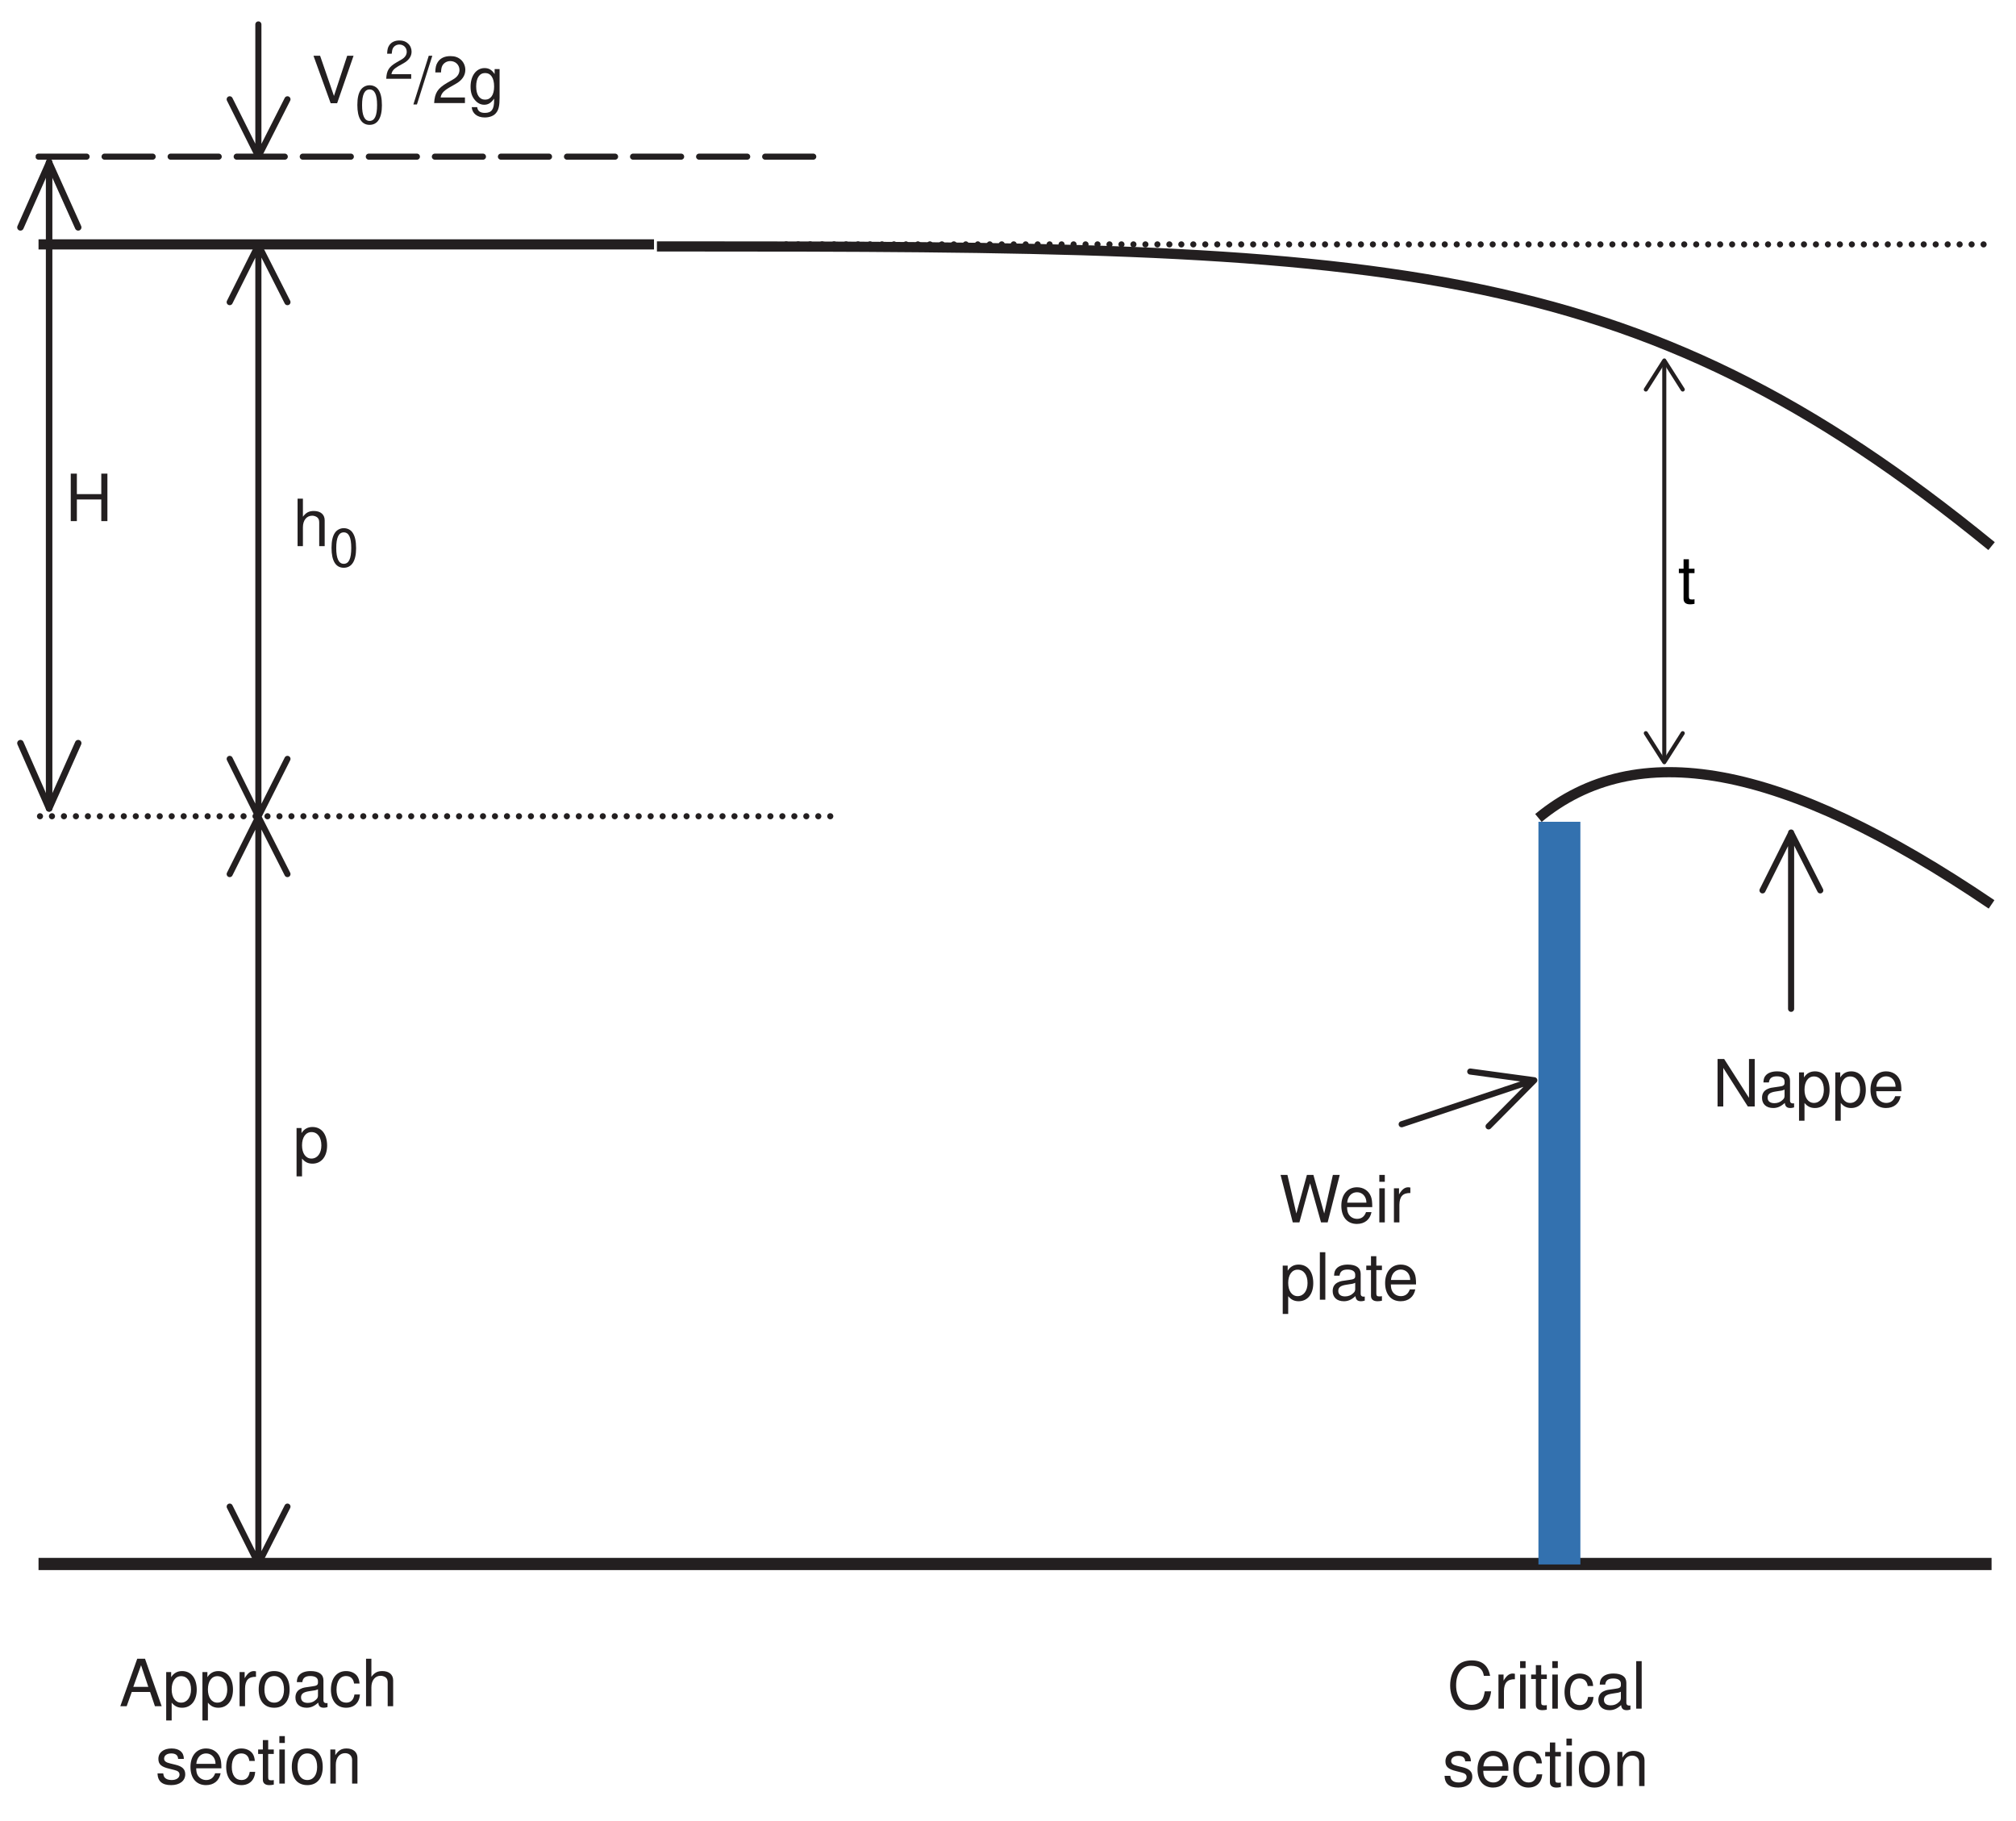
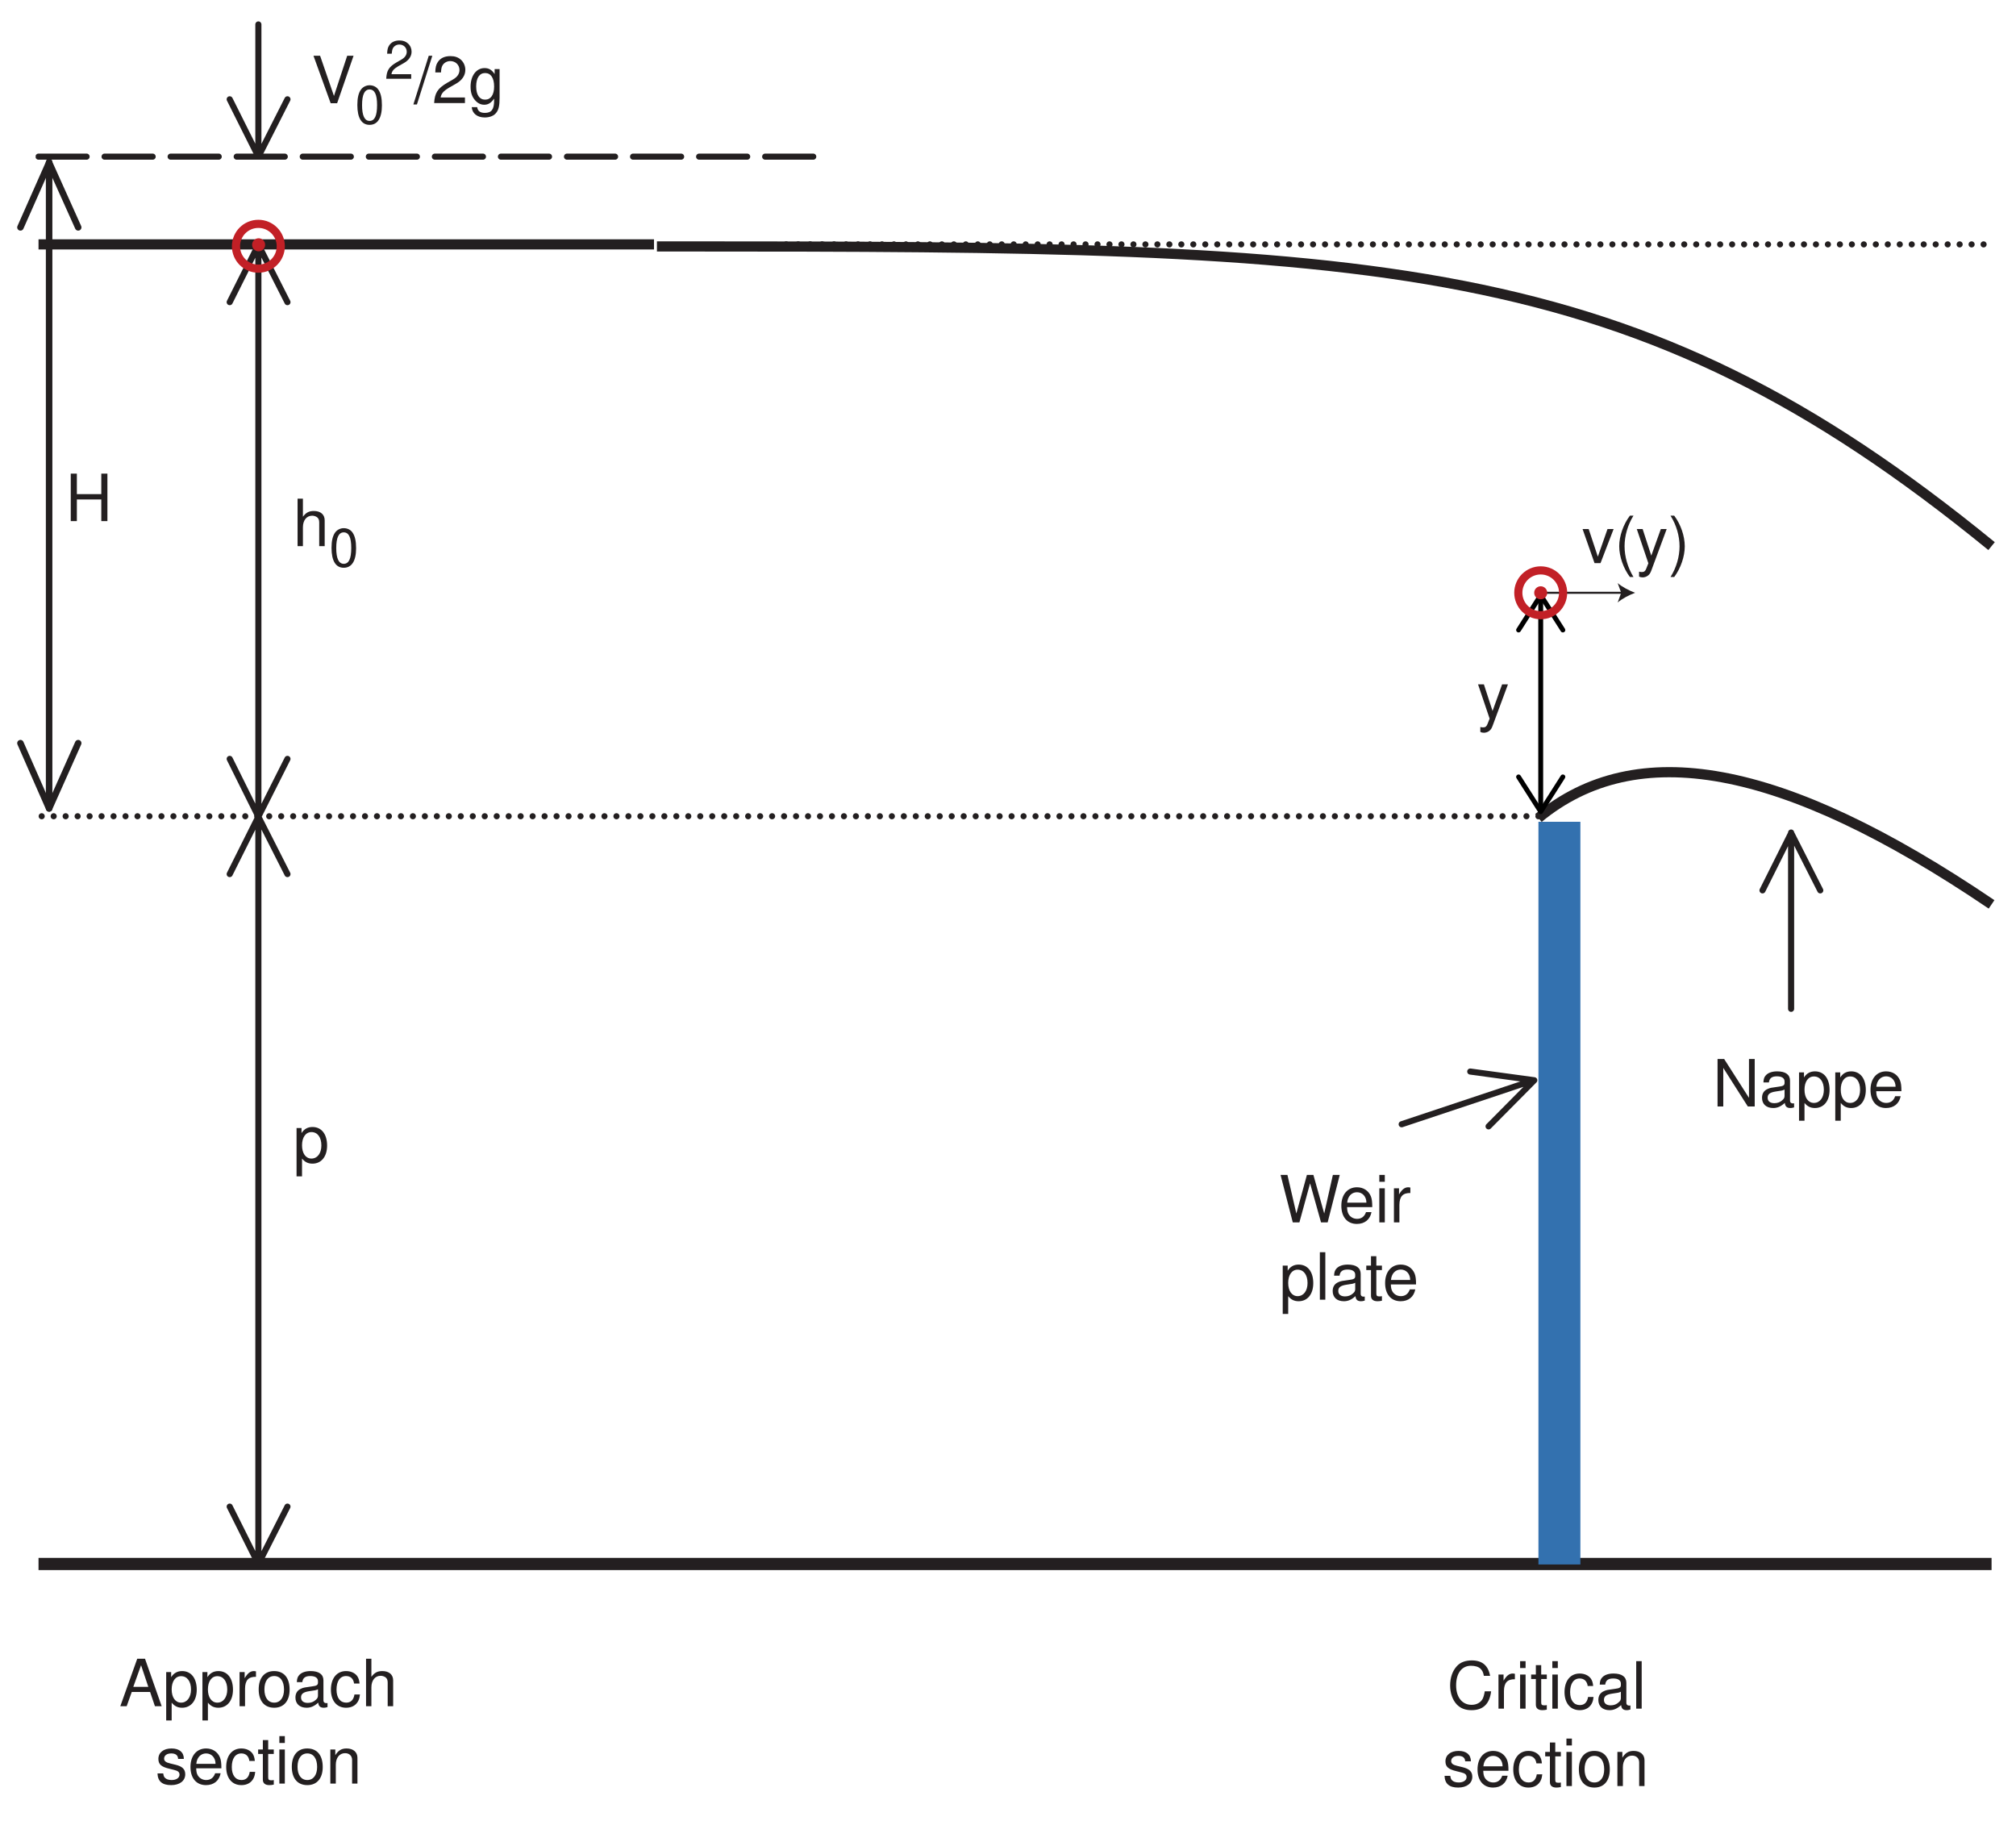
<svg xmlns="http://www.w3.org/2000/svg" id="Layer_1" version="1.1" viewBox="0 0 247.5 223.47">
  <defs>
    <style>
-       .st0, .st1, .st2, .st3, .st4, .st5, .st6, .st7 {
+       .st0, .st1, .st2, .st3, .st4, .st5, .st6, .st7, .st8, .st9 {
        fill: none;
      }

-       .st1, .st2, .st3, .st4, .st5, .st6, .st7 {
+       .st1, .st2, .st3, .st4, .st6, .st8, .st9 {
        stroke: #231f20;
      }

-       .st1, .st2, .st3, .st5, .st6, .st7 {
+       .st1, .st2, .st3, .st6, .st8, .st9 {
        stroke-linejoin: round;
      }

-       .st1, .st2, .st3, .st7 {
+       .st1, .st2, .st3, .st9 {
        stroke-linecap: round;
      }

-       .st1, .st3, .st7 {
+       .st1, .st3, .st9 {
        stroke-width: .75px;
      }

      .st2 {
        stroke-width: .8px;
      }

-       .st8, .st9, .st10 {
+       .st10 {
+         fill: #c22026;
+       }
+ 
+       .st11, .st12, .st13 {
        fill: #231f20;
      }

      .st3 {
        stroke-dasharray: 5.9 2.21;
      }

+       .st12 {
+         font-size: 6.5px;
+       }
+ 
+       .st12, .st14, .st13 {
+         isolation: isolate;
+       }
+ 
+       .st12, .st13 {
+         font-family: Helvetica, Helvetica;
+       }
+ 
+       .st4 {
+         stroke-width: .25px;
+       }
+ 
+       .st4, .st5, .st7 {
+         stroke-miterlimit: 10;
+       }
+ 
+       .st5 {
+         stroke: #c22026;
+       }
+ 
+       .st15 {
+         clip-path: url(#clippath-1);
+       }
+ 
+       .st16 {
+         clip-path: url(#clippath-3);
+       }
+ 
+       .st17 {
+         clip-path: url(#clippath-2);
+       }
+ 
+       .st6 {
+         stroke-width: 1.5px;
+       }
+ 
+       .st7 {
+         stroke: #000;
+         stroke-width: .6px;
+       }
+ 
+       .st8 {
+         stroke-width: 1.25px;
+       }
+ 
+       .st18 {
+         fill: #3371af;
+       }
+ 
      .st9 {
-         font-size: 6.5px;
-       }
- 
-       .st9, .st11, .st12, .st10 {
-         isolation: isolate;
-       }
- 
-       .st9, .st12, .st10 {
-         font-family: Helvetica, Helvetica;
-       }
- 
-       .st4 {
-         stroke-miterlimit: 10;
-         stroke-width: .5px;
+         stroke-dasharray: 0 1.47;
      }

      .st13 {
-         clip-path: url(#clippath-1);
-       }
- 
-       .st14 {
-         clip-path: url(#clippath-3);
-       }
- 
-       .st15 {
-         clip-path: url(#clippath-2);
-       }
- 
-       .st12, .st10 {
        font-size: 8px;
      }

-       .st5 {
-         stroke-width: 1.5px;
-       }
- 
-       .st6 {
-         stroke-width: 1.25px;
-       }
- 
-       .st16 {
-         fill: #3371af;
-       }
- 
-       .st7 {
-         stroke-dasharray: 0 1.47;
-       }
- 
-       .st17 {
+       .st19 {
        clip-path: url(#clippath);
      }
    </style>
    <clipPath id="clippath">
      <rect class="st0" x="4.38" y="2.22" width="313.53" height="218.45" />
    </clipPath>
    <clipPath id="clippath-1">
      <rect class="st0" x="4.38" y="2.22" width="313.53" height="218.45" />
    </clipPath>
    <clipPath id="clippath-2">
      <rect class="st0" x="4.38" y="2.22" width="313.53" height="218.45" />
    </clipPath>
    <clipPath id="clippath-3">
      <rect class="st0" width="320.57" height="223.47" />
    </clipPath>
  </defs>
+   <g class="st19">
+     <line class="st6" x1="4.73" y1="191.99" x2="244.5" y2="191.99" />
+   </g>
+   <rect class="st18" x="188.87" y="100.88" width="5.15" height="91.17" />
+   <g class="st15">
+     <path class="st8" d="M80.29,30H4.73M80.65,30.25h2.7c86.28,0,116.92.67,161.15,36.79M188.87,100.41c11.99-9.88,29.69-6.96,55.63,10.61" />
+   </g>
+   <line class="st9" x1="188.87" y1="100.2" x2="4.27" y2="100.2" />
+   <path class="st1" d="M28.2,184.95l3.52,7.04,3.57-7.04M35.29,107.3l-3.57-7.04-3.52,7.04M31.72,100.2v91.79M28.2,93.16l3.52,7.09,3.57-7.09M35.29,37.09l-3.57-7.04-3.52,7.04M31.72,30v70.21" />
+   <line class="st9" x1="96.52" y1="30" x2="244.5" y2="30" />
+   <path class="st1" d="M182.75,138.27l5.61-5.66-7.86-1.07M172.08,138.01l16.22-5.41M223.47,109.3l-3.57-7.04-3.52,7.04M219.89,123.84v-21.64" />
  <g class="st17">
-     <line class="st5" x1="4.73" y1="191.99" x2="244.5" y2="191.99" />
-   </g>
-   <rect class="st16" x="188.87" y="100.88" width="5.15" height="91.17" />
-   <g class="st13">
-     <path class="st6" d="M80.29,30H4.73M80.65,30.25h2.7c86.28,0,116.92.67,161.15,36.79M188.87,100.41c11.99-9.88,29.69-6.96,55.63,10.61" />
-   </g>
-   <line class="st7" x1="101.93" y1="100.2" x2="4.27" y2="100.2" />
-   <path class="st1" d="M28.2,184.95l3.52,7.04,3.57-7.04M35.29,107.3l-3.57-7.04-3.52,7.04M31.72,100.2v91.79M28.2,93.16l3.52,7.09,3.57-7.09M35.29,37.09l-3.57-7.04-3.52,7.04M31.72,30v70.21" />
-   <line class="st7" x1="96.52" y1="30" x2="244.5" y2="30" />
-   <path class="st1" d="M182.75,138.27l5.61-5.66-7.86-1.07M172.08,138.01l16.22-5.41M223.47,109.3l-3.57-7.04-3.52,7.04M219.89,123.84v-21.64" />
-   <g class="st15">
    <line class="st3" x1="4.73" y1="19.23" x2="101.93" y2="19.23" />
  </g>
  <path class="st1" d="M28.2,12.19l3.52,7.04,3.57-7.04M31.72,3v16.23" />
-   <g class="st11">
-     <g class="st11">
-       <g class="st11">
-         <text class="st10" transform="translate(35.97 67.04)">
-           <tspan x="0" y="0">h</tspan>
-         </text>
-       </g>
-     </g>
-   </g>
-   <g class="st11">
-     <g class="st11">
-       <g class="st11">
-         <text class="st9" transform="translate(40.42 69.54)">
-           <tspan x="0" y="0">0</tspan>
-         </text>
-       </g>
-     </g>
-   </g>
-   <g class="st11">
-     <g class="st11">
-       <g class="st11">
-         <text class="st10" transform="translate(35.97 142.66)">
-           <tspan x="0" y="0">p</tspan>
-         </text>
-       </g>
-     </g>
-   </g>
-   <g class="st11">
-     <g class="st11">
-       <g class="st11">
-         <text class="st10" transform="translate(210.25 135.83)">
-           <tspan x="0" y="0">Nappe</tspan>
-         </text>
-       </g>
-     </g>
-   </g>
-   <g class="st11">
-     <g class="st11">
-       <g class="st11">
-         <text class="st10" transform="translate(157.04 150.06)">
-           <tspan x="0" y="0">Weir</tspan>
-         </text>
-       </g>
-     </g>
-   </g>
-   <g class="st11">
-     <g class="st11">
-       <g class="st11">
-         <text class="st10" transform="translate(157.04 159.55)">
-           <tspan x="0" y="0">plate</tspan>
-         </text>
-       </g>
-     </g>
-   </g>
-   <g class="st11">
-     <g class="st11">
-       <g class="st11">
-         <text class="st10" transform="translate(14.63 209.45)">
-           <tspan x="0" y="0">Approach</tspan>
-         </text>
-       </g>
-     </g>
-   </g>
-   <g class="st14">
-     <g class="st11">
-       <g class="st11">
-         <g class="st11">
-           <text class="st10" transform="translate(19.07 218.95)">
-             <tspan x="0" y="0">section</tspan>
-           </text>
-         </g>
-       </g>
-     </g>
-   </g>
-   <g class="st11">
-     <g class="st11">
-       <g class="st11">
-         <text class="st10" transform="translate(38.25 12.67)">
-           <tspan x="0" y="0">V</tspan>
-         </text>
-       </g>
-     </g>
-   </g>
-   <g class="st11">
-     <g class="st11">
-       <g class="st11">
-         <text class="st9" transform="translate(43.59 15.17)">
-           <tspan x="0" y="0">0</tspan>
-         </text>
-       </g>
-     </g>
-   </g>
-   <g class="st11">
-     <g class="st11">
-       <g class="st11">
-         <text class="st9" transform="translate(47.2 9.67)">
-           <tspan x="0" y="0">2</tspan>
-         </text>
-       </g>
-     </g>
-   </g>
-   <g class="st11">
-     <g class="st11">
-       <g class="st11">
-         <text class="st10" transform="translate(50.81 12.67)">
-           <tspan x="0" y="0">/2</tspan>
-         </text>
-       </g>
-     </g>
-   </g>
-   <g class="st11">
-     <g class="st11">
-       <g class="st11">
-         <text class="st10" transform="translate(57.49 12.67)">
-           <tspan x="0" y="0">g</tspan>
-         </text>
+   <g class="st14">
+     <g class="st14">
+       <g class="st14">
+         <g class="st14">
+           <text class="st13" transform="translate(35.97 67.04)">
+             <tspan x="0" y="0">h</tspan>
+           </text>
+         </g>
+       </g>
+     </g>
+   </g>
+   <g class="st14">
+     <g class="st14">
+       <g class="st14">
+         <g class="st14">
+           <text class="st12" transform="translate(40.42 69.54)">
+             <tspan x="0" y="0">0</tspan>
+           </text>
+         </g>
+       </g>
+     </g>
+   </g>
+   <g class="st14">
+     <g class="st14">
+       <g class="st14">
+         <g class="st14">
+           <text class="st13" transform="translate(35.97 142.66)">
+             <tspan x="0" y="0">p</tspan>
+           </text>
+         </g>
+       </g>
+     </g>
+   </g>
+   <g class="st14">
+     <g class="st14">
+       <g class="st14">
+         <g class="st14">
+           <text class="st13" transform="translate(210.25 135.83)">
+             <tspan x="0" y="0">Nappe</tspan>
+           </text>
+         </g>
+       </g>
+     </g>
+   </g>
+   <g class="st14">
+     <g class="st14">
+       <g class="st14">
+         <g class="st14">
+           <text class="st13" transform="translate(157.04 150.06)">
+             <tspan x="0" y="0">Weir</tspan>
+           </text>
+         </g>
+       </g>
+     </g>
+   </g>
+   <g class="st14">
+     <g class="st14">
+       <g class="st14">
+         <g class="st14">
+           <text class="st13" transform="translate(157.04 159.55)">
+             <tspan x="0" y="0">plate</tspan>
+           </text>
+         </g>
+       </g>
+     </g>
+   </g>
+   <g class="st14">
+     <g class="st14">
+       <g class="st14">
+         <g class="st14">
+           <text class="st13" transform="translate(14.63 209.45)">
+             <tspan x="0" y="0">Approach</tspan>
+           </text>
+         </g>
+       </g>
+     </g>
+   </g>
+   <g class="st16">
+     <g class="st14">
+       <g class="st14">
+         <g class="st14">
+           <g class="st14">
+             <text class="st13" transform="translate(19.07 218.95)">
+               <tspan x="0" y="0">section</tspan>
+             </text>
+           </g>
+         </g>
+       </g>
+     </g>
+   </g>
+   <g class="st14">
+     <g class="st14">
+       <g class="st14">
+         <g class="st14">
+           <text class="st13" transform="translate(38.25 12.67)">
+             <tspan x="0" y="0">V</tspan>
+           </text>
+         </g>
+       </g>
+     </g>
+   </g>
+   <g class="st14">
+     <g class="st14">
+       <g class="st14">
+         <g class="st14">
+           <text class="st12" transform="translate(43.59 15.17)">
+             <tspan x="0" y="0">0</tspan>
+           </text>
+         </g>
+       </g>
+     </g>
+   </g>
+   <g class="st14">
+     <g class="st14">
+       <g class="st14">
+         <g class="st14">
+           <text class="st12" transform="translate(47.2 9.67)">
+             <tspan x="0" y="0">2</tspan>
+           </text>
+         </g>
+       </g>
+     </g>
+   </g>
+   <g class="st14">
+     <g class="st14">
+       <g class="st14">
+         <g class="st14">
+           <text class="st13" transform="translate(50.81 12.67)">
+             <tspan x="0" y="0">/2</tspan>
+           </text>
+         </g>
+       </g>
+     </g>
+   </g>
+   <g class="st14">
+     <g class="st14">
+       <g class="st14">
+         <g class="st14">
+           <text class="st13" transform="translate(57.49 12.67)">
+             <tspan x="0" y="0">g</tspan>
+           </text>
+         </g>
      </g>
    </g>
  </g>
  <line class="st2" x1="6.03" y1="99.24" x2="9.6" y2="91.23" />
  <line class="st2" x1="2.51" y1="91.23" x2="6.03" y2="99.24" />
  <line class="st2" x1="6.03" y1="19.96" x2="2.51" y2="27.91" />
  <line class="st2" x1="9.6" y1="27.91" x2="6.03" y2="19.96" />
  <line class="st2" x1="6.03" y1="19.9" x2="6.03" y2="99.19" />
-   <g class="st11">
-     <g class="st11">
-       <g class="st11">
-         <text class="st10" transform="translate(8.03 63.97)">
-           <tspan x="0" y="0">H</tspan>
-         </text>
-       </g>
-     </g>
-   </g>
-   <g class="st11">
-     <g class="st11">
-       <g class="st11">
-         <text class="st10" transform="translate(177.64 209.75)">
-           <tspan x="0" y="0">Critical</tspan>
-         </text>
-       </g>
-     </g>
-   </g>
-   <g class="st11">
-     <g class="st11">
-       <g class="st11">
-         <text class="st10" transform="translate(177.08 219.25)">
-           <tspan x="0" y="0">section</tspan>
-         </text>
+   <g class="st14">
+     <g class="st14">
+       <g class="st14">
+         <g class="st14">
+           <text class="st13" transform="translate(8.03 63.97)">
+             <tspan x="0" y="0">H</tspan>
+           </text>
+         </g>
+       </g>
+     </g>
+   </g>
+   <g class="st14">
+     <g class="st14">
+       <g class="st14">
+         <g class="st14">
+           <text class="st13" transform="translate(177.64 209.75)">
+             <tspan x="0" y="0">Critical</tspan>
+           </text>
+         </g>
+       </g>
+     </g>
+   </g>
+   <g class="st14">
+     <g class="st14">
+       <g class="st14">
+         <g class="st14">
+           <text class="st13" transform="translate(177.08 219.25)">
+             <tspan x="0" y="0">section</tspan>
+           </text>
+         </g>
      </g>
    </g>
  </g>
  <g>
-     <line class="st4" x1="204.32" y1="93.21" x2="204.32" y2="44.61" />
-     <path class="st8" d="M206.72,89.79c-.12-.07-.27-.04-.35.08l-2.05,3.23-2.05-3.23c-.07-.12-.23-.15-.35-.08s-.15.23-.08.35l2.27,3.56c.05.07.13.12.21.12s.17-.04.21-.12l2.27-3.56s.04-.09.04-.13c0-.08-.04-.16-.12-.21h0Z" />
-     <path class="st8" d="M206.72,48.03c-.12.07-.27.04-.35-.08l-2.05-3.23-2.05,3.23c-.07.12-.23.15-.35.08s-.15-.23-.08-.35l2.27-3.56c.05-.07.13-.12.21-.12s.17.04.21.12l2.27,3.56s.04.09.04.13c0,.08-.04.16-.12.21h0Z" />
-   </g>
-   <g class="st11">
-     <text class="st12" transform="translate(206 74)">
-       <tspan x="0" y="0">t</tspan>
-     </text>
+     <line class="st7" x1="189.15" y1="99.22" x2="189.15" y2="73.49" />
+     <path d="M192.03,95.12c-.14-.09-.33-.05-.41.09l-2.47,3.87-2.47-3.87c-.09-.14-.27-.18-.41-.09-.14.09-.18.28-.09.41l2.72,4.27c.06.09.15.14.25.14s.2-.05.25-.14l2.72-4.27s.05-.11.05-.16c0-.1-.05-.2-.14-.25Z" />
+     <path d="M192.03,77.59c-.14.09-.33.05-.41-.09l-2.47-3.87-2.47,3.87c-.09.14-.27.18-.41.09-.14-.09-.18-.28-.09-.41l2.72-4.27c.06-.09.15-.14.25-.14s.2.05.25.14l2.72,4.27s.05.11.05.16c0,.1-.05.2-.14.25Z" />
+   </g>
+   <g class="st14">
+     <g class="st14">
+       <g class="st14">
+         <g class="st14">
+           <text class="st13" transform="translate(181.3 88.2)">
+             <tspan x="0" y="0">y</tspan>
+           </text>
+         </g>
+       </g>
+     </g>
+   </g>
+   <circle class="st5" cx="31.72" cy="30.23" r="2.75" />
+   <circle class="st10" cx="31.75" cy="30.05" r=".8" />
+   <g>
+     <line class="st4" x1="189.28" y1="72.77" x2="199.23" y2="72.77" />
+     <path class="st11" d="M200.74,72.77c-.71.26-1.59.71-2.14,1.19l.43-1.19-.43-1.19c.55.48,1.43.93,2.14,1.19Z" />
+   </g>
+   <circle class="st5" cx="189.15" cy="72.77" r="2.75" />
+   <circle class="st10" cx="189.15" cy="72.77" r=".8" />
+   <g class="st14">
+     <g class="st14">
+       <g class="st14">
+         <g class="st14">
+           <text class="st13" transform="translate(194.21 69.13)">
+             <tspan x="0" y="0">v(y)</tspan>
+           </text>
+         </g>
+       </g>
+     </g>
  </g>
</svg>
